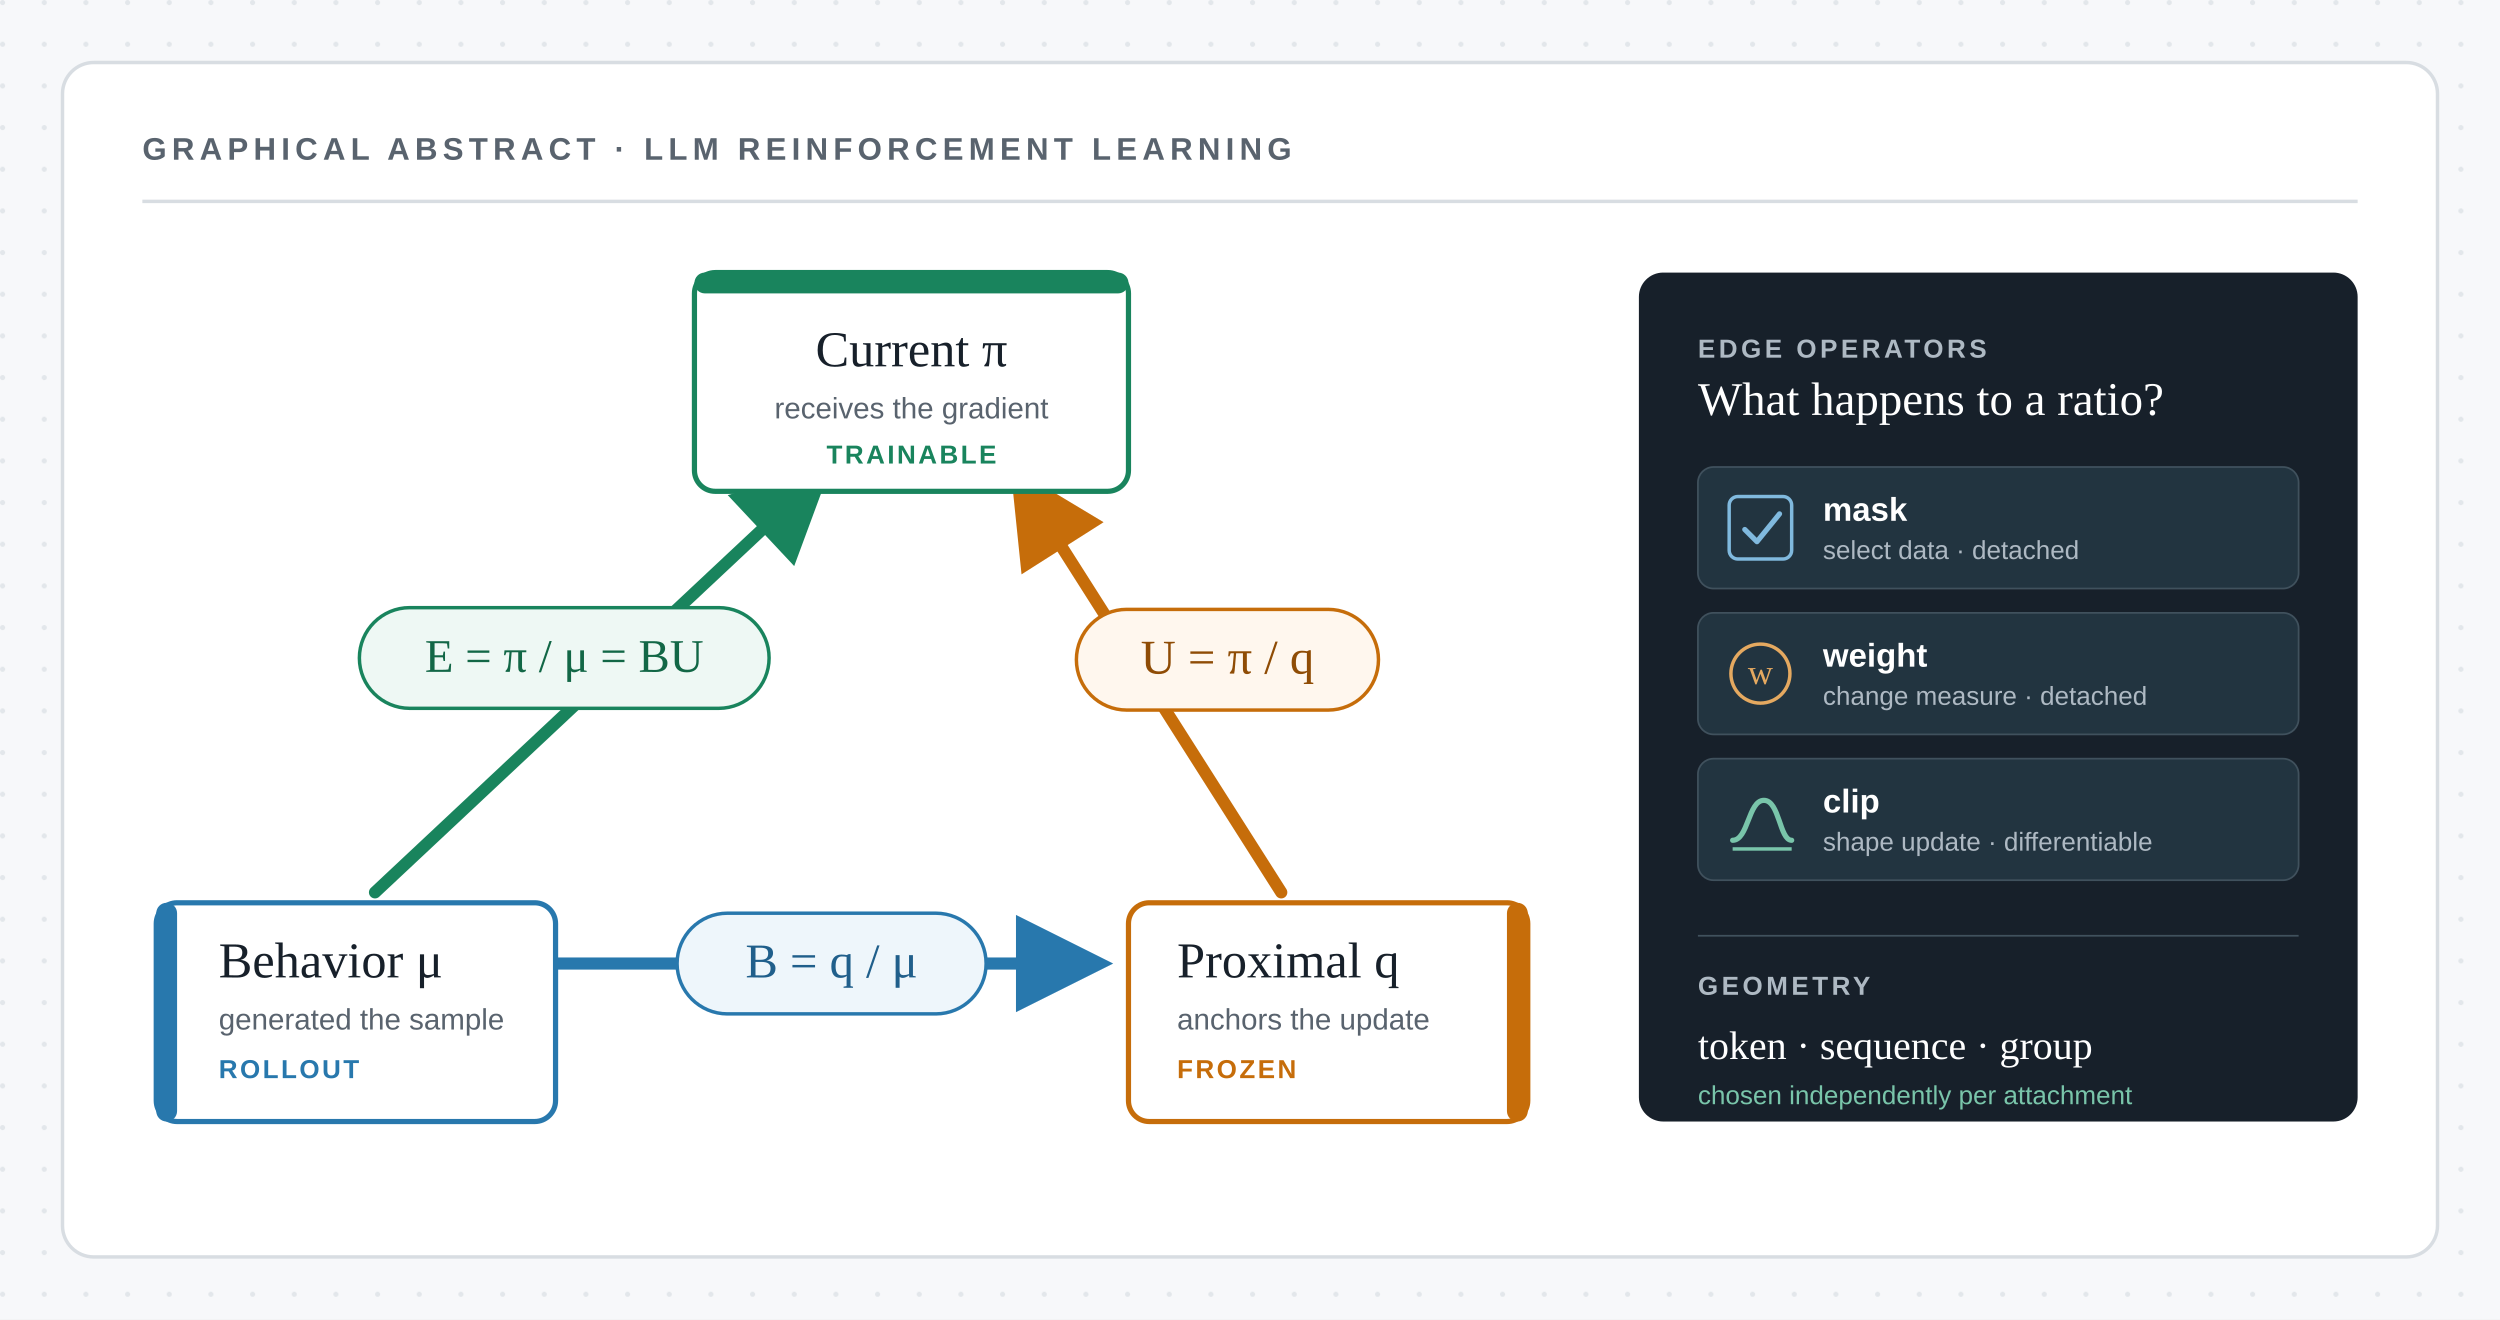
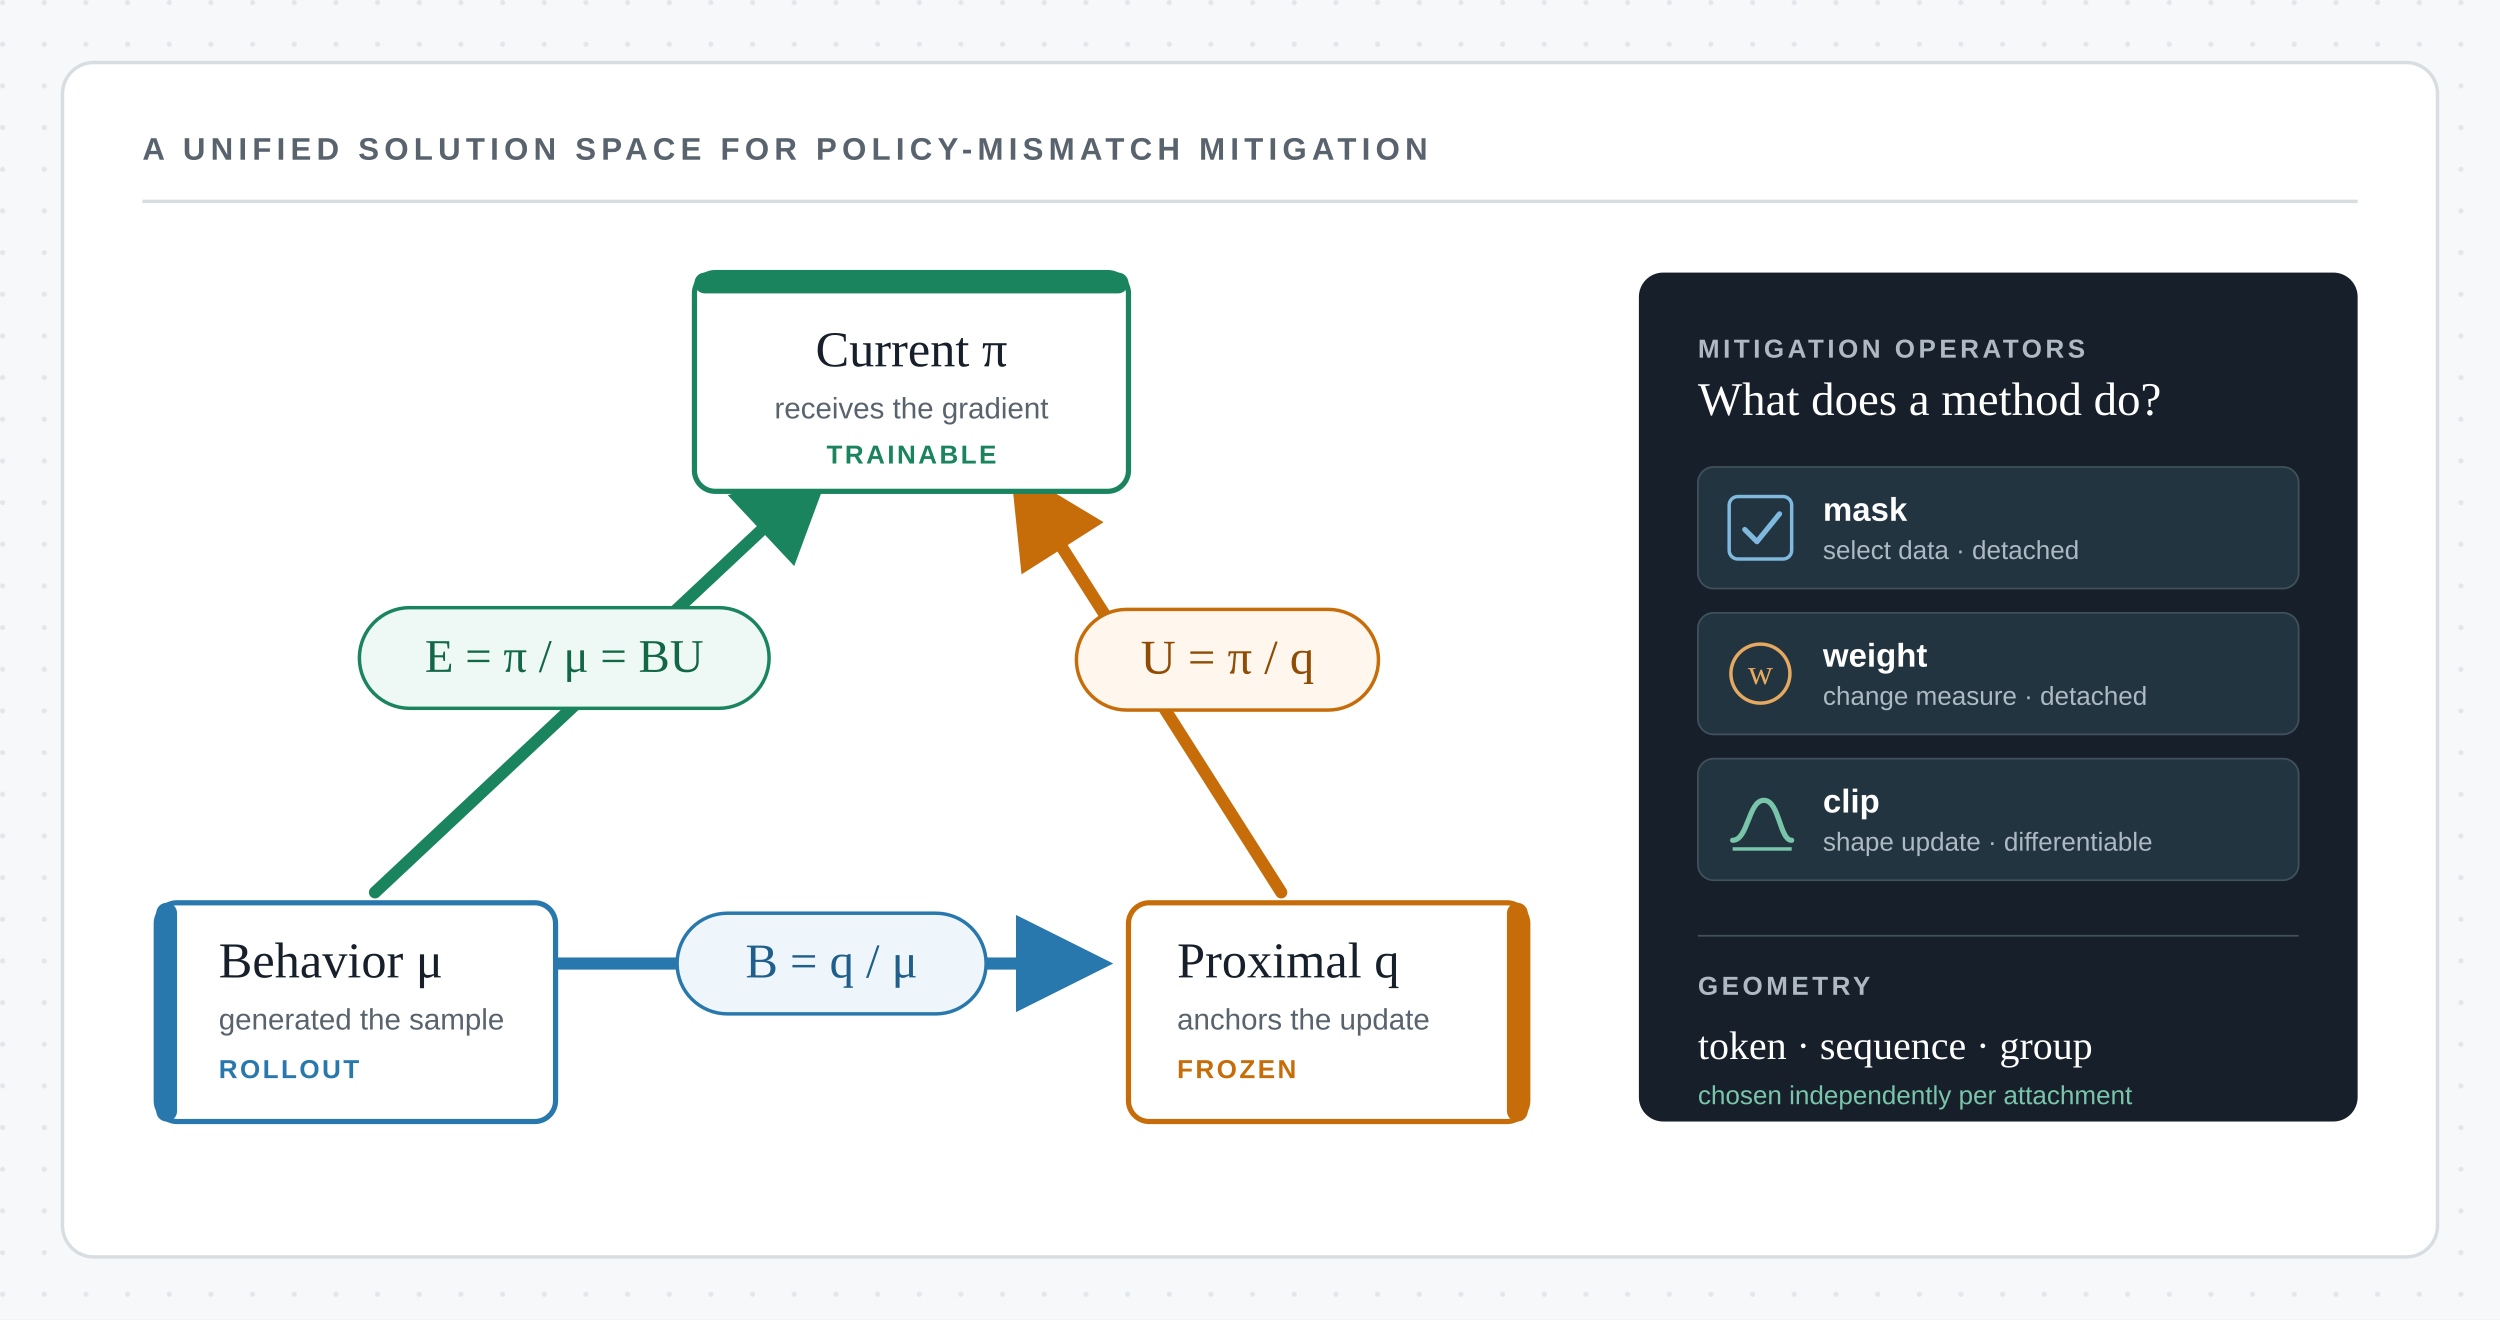
<svg xmlns="http://www.w3.org/2000/svg" viewBox="0 0 1440 760" role="img" aria-labelledby="hero-title hero-desc">
  <defs>
    <pattern id="dot-grid" width="24" height="24" patternUnits="userSpaceOnUse">
      <circle cx="1.5" cy="1.5" r="1.5" fill="#d7dde2" opacity="0.62" />
    </pattern>
    <marker id="arrow-blue" viewBox="0 0 10 10" refX="8" refY="5" markerWidth="8" markerHeight="8" orient="auto-start-reverse">
      <path d="M 0 0 L 10 5 L 0 10 z" fill="#2878ad" />
    </marker>
    <marker id="arrow-orange" viewBox="0 0 10 10" refX="8" refY="5" markerWidth="8" markerHeight="8" orient="auto-start-reverse">
      <path d="M 0 0 L 10 5 L 0 10 z" fill="#c66d0a" />
    </marker>
    <marker id="arrow-green" viewBox="0 0 10 10" refX="8" refY="5" markerWidth="8" markerHeight="8" orient="auto-start-reverse">
      <path d="M 0 0 L 10 5 L 0 10 z" fill="#19845d" />
    </marker>
  </defs>
  <rect width="1440" height="760" fill="#f7f8fa" />
  <rect width="1440" height="760" fill="url(#dot-grid)" />
  <rect x="36" y="36" width="1368" height="688" rx="18" fill="#ffffff" stroke="#d8dde2" stroke-width="2" />
  <g font-family="Arial, Helvetica, sans-serif">
-     <text x="82" y="92" fill="#59636e" font-size="18" font-weight="700" letter-spacing="3">GRAPHICAL ABSTRACT · LLM REINFORCEMENT LEARNING</text>
+     <text x="82" y="92" fill="#59636e" font-size="18" font-weight="700" letter-spacing="3">A UNIFIED SOLUTION SPACE FOR POLICY-MISMATCH MITIGATION</text>
    <line x1="82" y1="116" x2="1358" y2="116" stroke="#d8dde2" stroke-width="2" />
  </g>
  <g>
    <path d="M252 555 L630 555" fill="none" stroke="#2878ad" stroke-width="7" stroke-linecap="round" marker-end="url(#arrow-blue)" />
    <path d="M738 514 L588 278" fill="none" stroke="#c66d0a" stroke-width="7" stroke-linecap="round" marker-end="url(#arrow-orange)" />
    <path d="M216 514 L471 275" fill="none" stroke="#19845d" stroke-width="7" stroke-linecap="round" marker-end="url(#arrow-green)" />
    <g transform="translate(390 526)">
      <rect width="178" height="58" rx="29" fill="#eef6fb" stroke="#2878ad" stroke-width="2" />
      <text x="89" y="37" text-anchor="middle" fill="#205f8b" font-family="Georgia, 'Times New Roman', serif" font-size="28">B = q / μ</text>
    </g>
    <g transform="translate(620 351)">
      <rect width="174" height="58" rx="29" fill="#fff7ee" stroke="#c66d0a" stroke-width="2" />
      <text x="87" y="37" text-anchor="middle" fill="#8f4c05" font-family="Georgia, 'Times New Roman', serif" font-size="28">U = π / q</text>
    </g>
    <g transform="translate(207 350)">
      <rect width="236" height="58" rx="29" fill="#eef8f4" stroke="#19845d" stroke-width="2" />
      <text x="118" y="37" text-anchor="middle" fill="#126746" font-family="Georgia, 'Times New Roman', serif" font-size="27">E = π / μ = BU</text>
    </g>
    <g transform="translate(90 520)">
      <rect width="230" height="126" rx="12" fill="#ffffff" stroke="#2878ad" stroke-width="3" />
      <rect width="12" height="126" rx="6" fill="#2878ad" />
      <text x="36" y="43" fill="#17202a" font-family="Georgia, 'Times New Roman', serif" font-size="29">Behavior μ</text>
      <text x="36" y="73" fill="#59636e" font-family="Arial, Helvetica, sans-serif" font-size="17">generated the sample</text>
      <text x="36" y="101" fill="#2878ad" font-family="Arial, Helvetica, sans-serif" font-size="15" font-weight="700" letter-spacing="1.4">ROLLOUT</text>
    </g>
    <g transform="translate(650 520)">
      <rect width="230" height="126" rx="12" fill="#ffffff" stroke="#c66d0a" stroke-width="3" />
      <rect x="218" width="12" height="126" rx="6" fill="#c66d0a" />
      <text x="28" y="43" fill="#17202a" font-family="Georgia, 'Times New Roman', serif" font-size="29">Proximal q</text>
      <text x="28" y="73" fill="#59636e" font-family="Arial, Helvetica, sans-serif" font-size="17">anchors the update</text>
      <text x="28" y="101" fill="#c66d0a" font-family="Arial, Helvetica, sans-serif" font-size="15" font-weight="700" letter-spacing="1.4">FROZEN</text>
    </g>
    <g transform="translate(400 157)">
      <rect width="250" height="126" rx="12" fill="#ffffff" stroke="#19845d" stroke-width="3" />
      <rect y="0" width="250" height="12" rx="6" fill="#19845d" />
      <text x="125" y="54" text-anchor="middle" fill="#17202a" font-family="Georgia, 'Times New Roman', serif" font-size="29">Current π</text>
      <text x="125" y="84" text-anchor="middle" fill="#59636e" font-family="Arial, Helvetica, sans-serif" font-size="17">receives the gradient</text>
      <text x="125" y="110" text-anchor="middle" fill="#19845d" font-family="Arial, Helvetica, sans-serif" font-size="15" font-weight="700" letter-spacing="1.4">TRAINABLE</text>
    </g>
  </g>
  <g transform="translate(944 157)">
    <rect width="414" height="489" rx="14" fill="#17202a" />
-     <text x="34" y="49" fill="#aeb9c3" font-family="Arial, Helvetica, sans-serif" font-size="15" font-weight="700" letter-spacing="2">EDGE OPERATORS</text>
-     <text x="34" y="82" fill="#ffffff" font-family="Georgia, 'Times New Roman', serif" font-size="27">What happens to a ratio?</text>
+     <text x="34" y="49" fill="#aeb9c3" font-family="Arial, Helvetica, sans-serif" font-size="15" font-weight="700" letter-spacing="2">MITIGATION OPERATORS</text>
+     <text x="34" y="82" fill="#ffffff" font-family="Georgia, 'Times New Roman', serif" font-size="27">What does a method do?</text>
    <g transform="translate(34 112)">
      <rect width="346" height="70" rx="9" fill="#223440" stroke="#40515d" />
      <g transform="translate(18 17)">
        <rect width="36" height="36" rx="5" fill="none" stroke="#80b9de" stroke-width="2" />
        <path d="M9 19 L16 26 L29 10" fill="none" stroke="#80b9de" stroke-width="3" stroke-linecap="round" stroke-linejoin="round" />
      </g>
      <text x="72" y="31" fill="#ffffff" font-family="Arial, Helvetica, sans-serif" font-size="19" font-weight="700">mask</text>
      <text x="72" y="53" fill="#aeb9c3" font-family="Arial, Helvetica, sans-serif" font-size="15">select data · detached</text>
    </g>
    <g transform="translate(34 196)">
      <rect width="346" height="70" rx="9" fill="#223440" stroke="#40515d" />
      <g transform="translate(18 17)">
        <circle cx="18" cy="18" r="17" fill="none" stroke="#e5a960" stroke-width="2" />
        <text x="18" y="24" text-anchor="middle" fill="#e5a960" font-family="Georgia, 'Times New Roman', serif" font-size="20">w</text>
      </g>
      <text x="72" y="31" fill="#ffffff" font-family="Arial, Helvetica, sans-serif" font-size="19" font-weight="700">weight</text>
      <text x="72" y="53" fill="#aeb9c3" font-family="Arial, Helvetica, sans-serif" font-size="15">change measure · detached</text>
    </g>
    <g transform="translate(34 280)">
      <rect width="346" height="70" rx="9" fill="#223440" stroke="#40515d" />
      <g transform="translate(18 17)">
        <path d="M2 30 C11 30 11 7 20 7 C29 7 29 30 36 30" fill="none" stroke="#79c5aa" stroke-width="3" stroke-linecap="round" />
        <line x1="2" y1="35" x2="36" y2="35" stroke="#79c5aa" stroke-width="2" />
      </g>
      <text x="72" y="31" fill="#ffffff" font-family="Arial, Helvetica, sans-serif" font-size="19" font-weight="700">clip</text>
      <text x="72" y="53" fill="#aeb9c3" font-family="Arial, Helvetica, sans-serif" font-size="15">shape update · differentiable</text>
    </g>
    <line x1="34" y1="382" x2="380" y2="382" stroke="#40515d" />
    <text x="34" y="416" fill="#aeb9c3" font-family="Arial, Helvetica, sans-serif" font-size="15" font-weight="700" letter-spacing="2">GEOMETRY</text>
    <text x="34" y="453" fill="#ffffff" font-family="Georgia, 'Times New Roman', serif" font-size="23">token · sequence · group</text>
    <text x="34" y="479" fill="#79c5aa" font-family="Arial, Helvetica, sans-serif" font-size="15">chosen independently per attachment</text>
  </g>
</svg>
